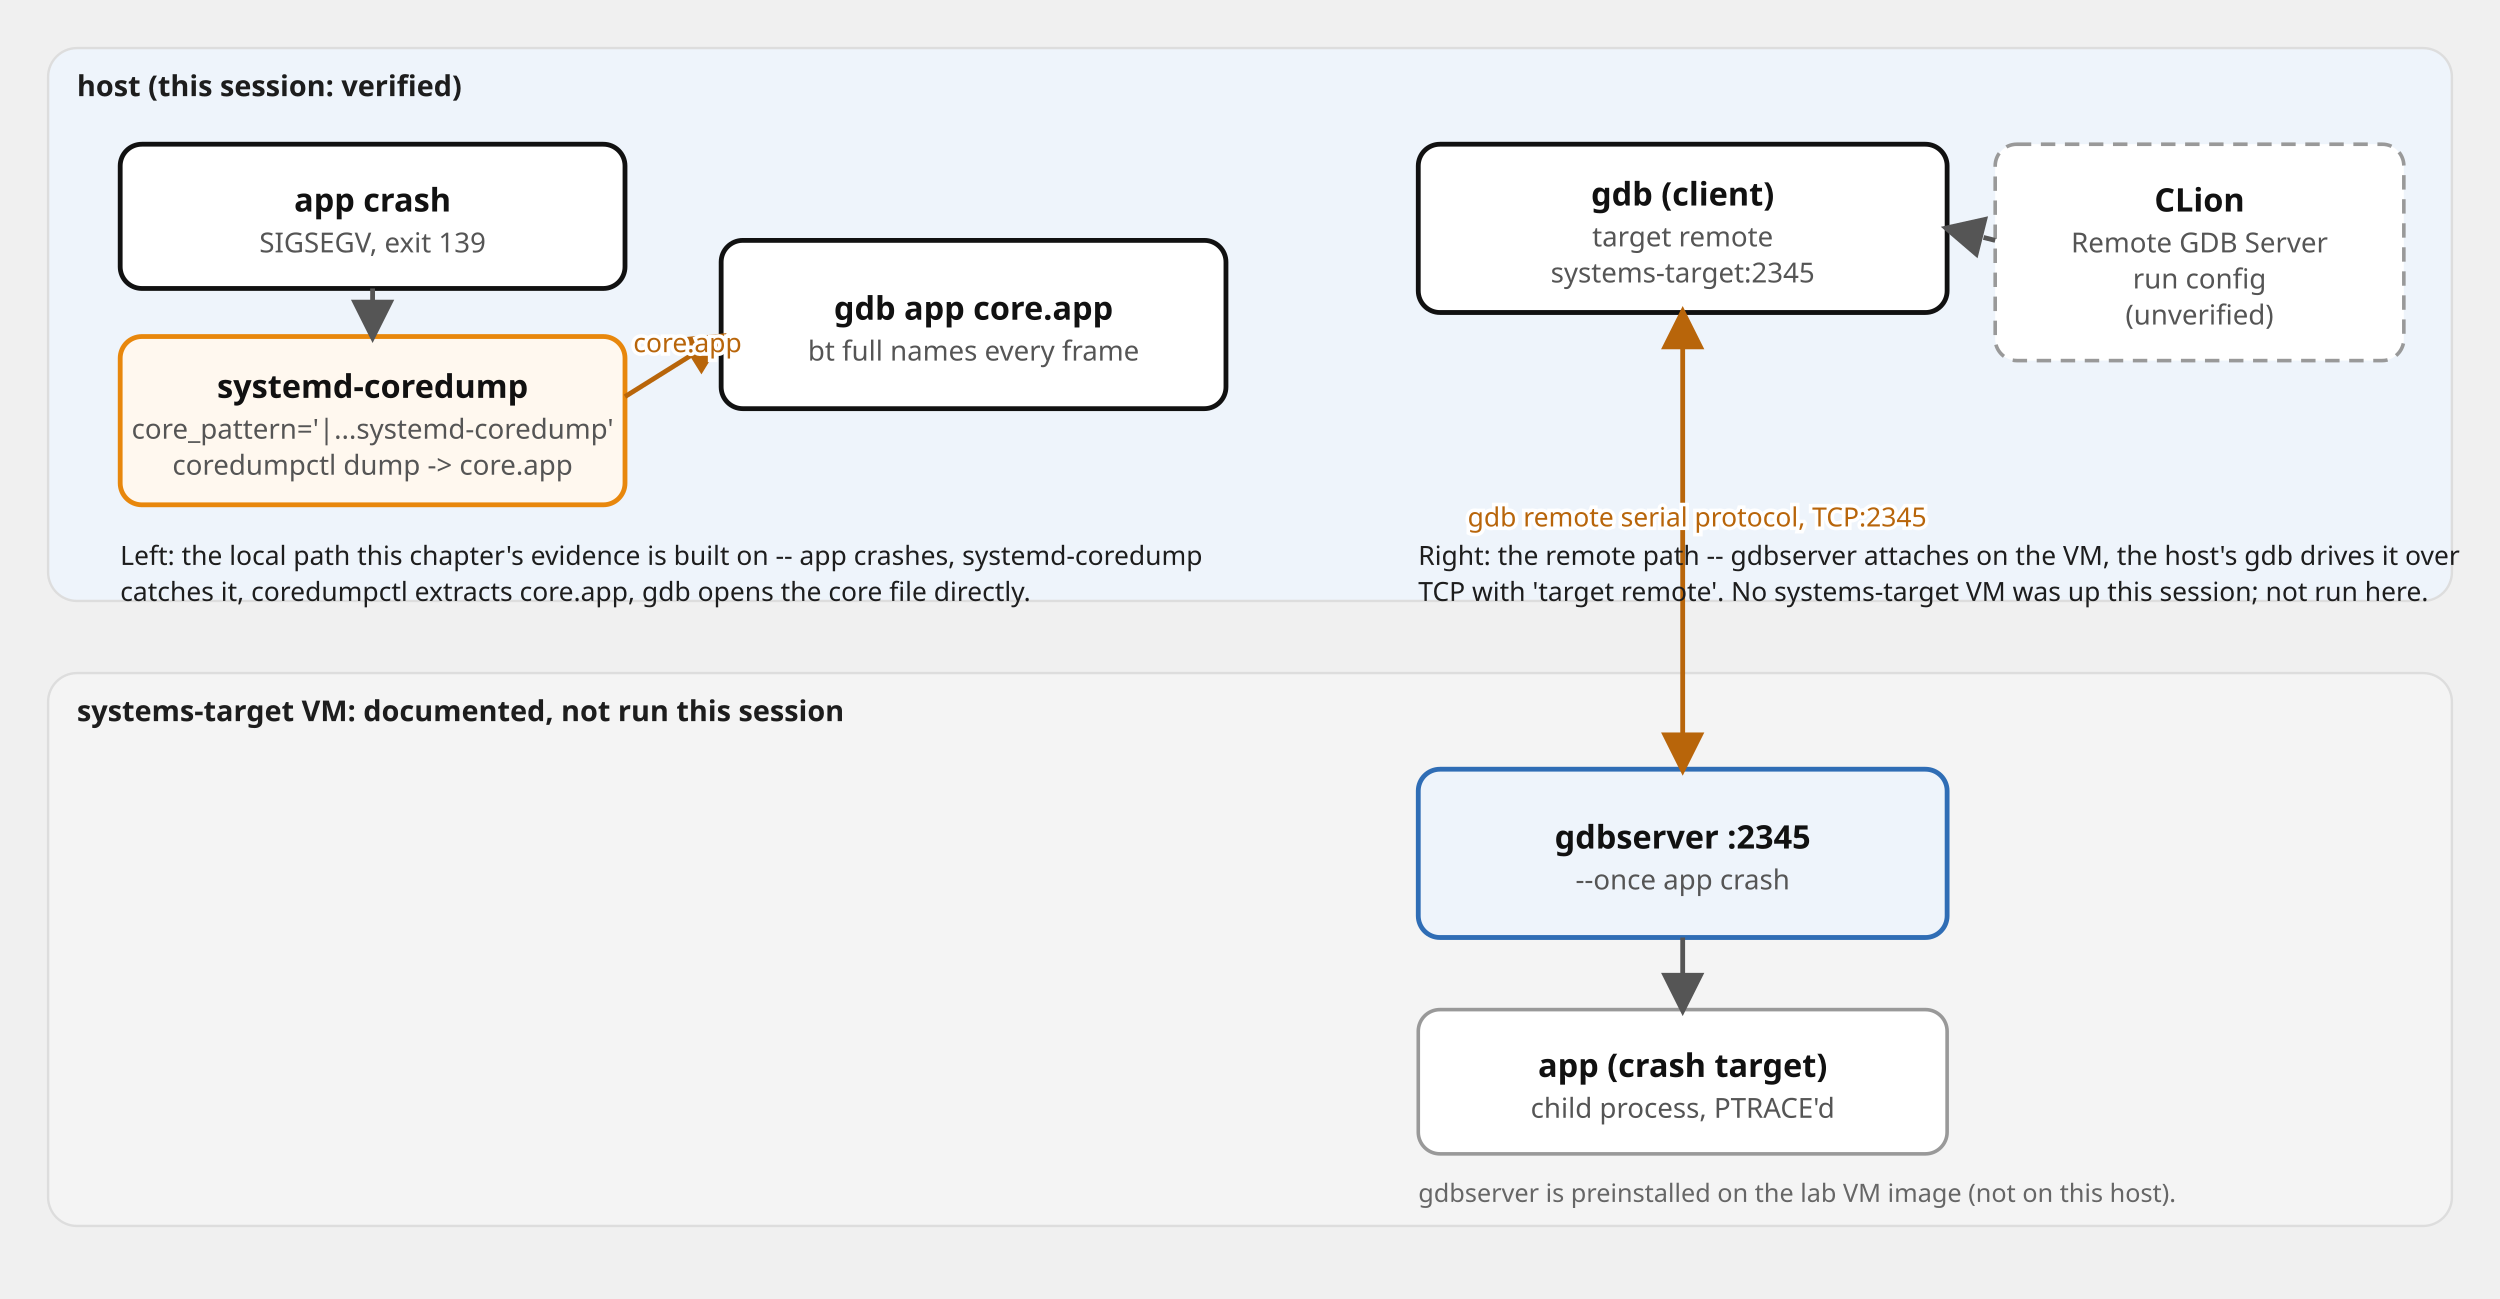
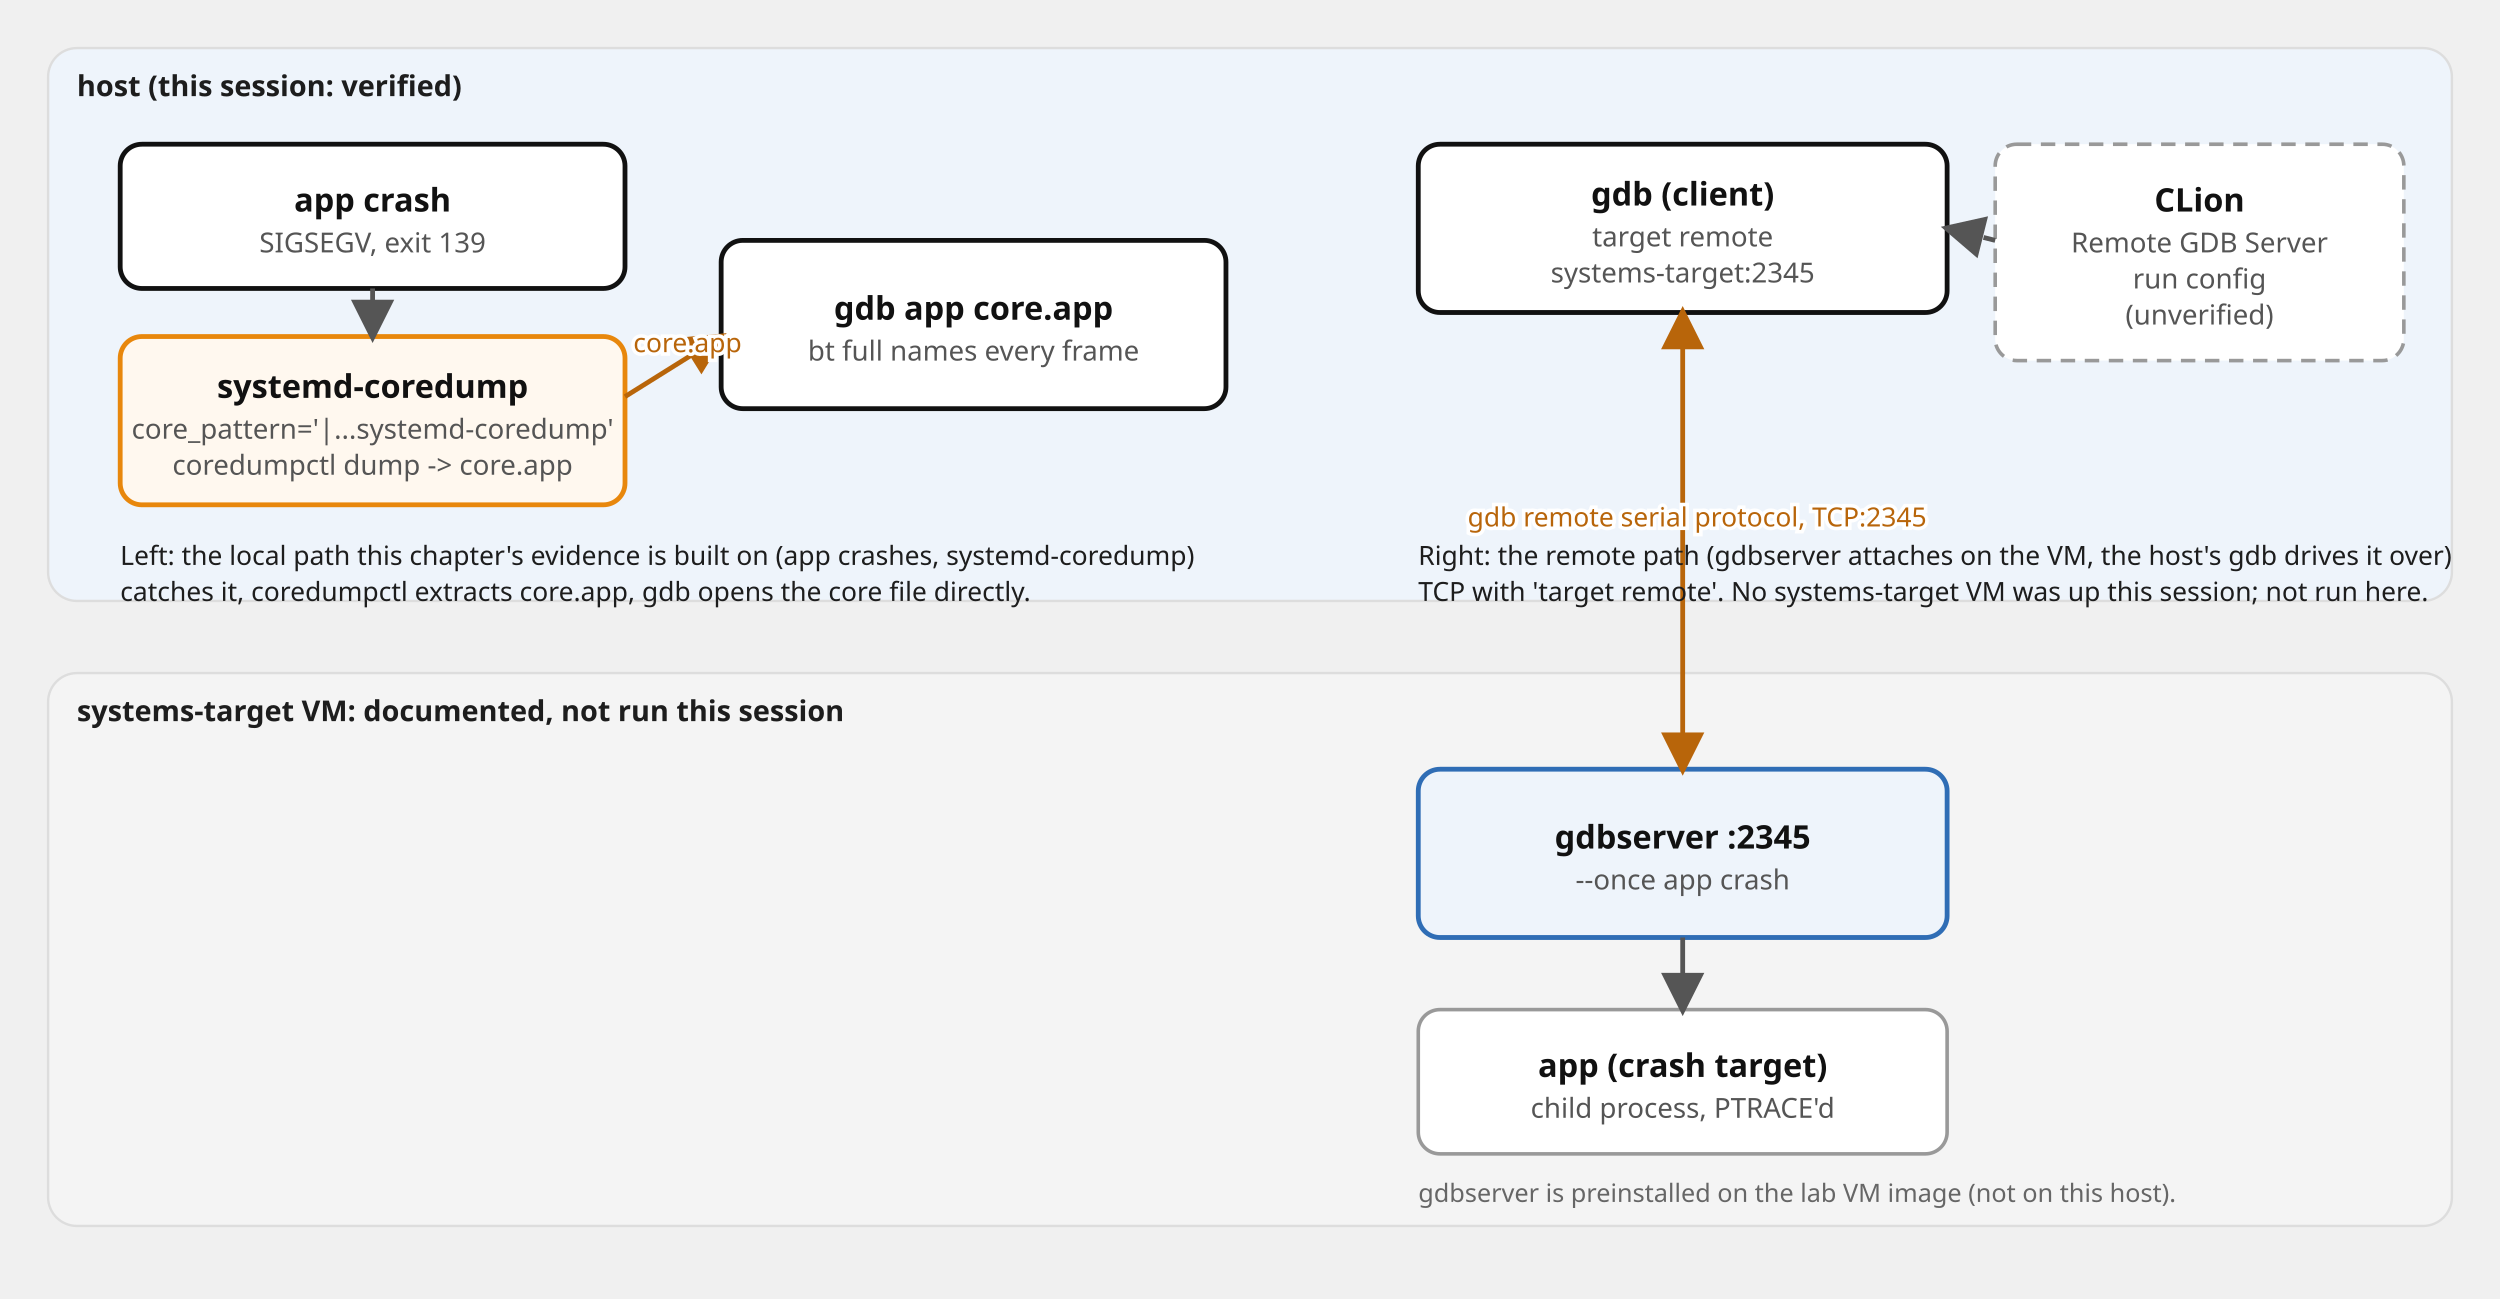
<svg xmlns="http://www.w3.org/2000/svg" viewBox="0 0 1040 540" font-family="'Red Hat Text', system-ui, sans-serif" role="img">
  <defs>
    <marker id="a" viewBox="0 0 10 10" refX="8.5" refY="5" markerWidth="9" markerHeight="9" orient="auto-start-reverse">
      <path d="M0,0 L10,5 L0,10 z" fill="#555" />
    </marker>
    <marker id="am" viewBox="0 0 10 10" refX="8.5" refY="5" markerWidth="9" markerHeight="9" orient="auto-start-reverse">
      <path d="M0,0 L10,5 L0,10 z" fill="#b8650a" />
    </marker>
  </defs>
  <rect x="20" y="20" width="1000" height="230" rx="12" fill="#eef4fb" stroke="#ddd" />
  <text x="32" y="40" font-size="12" font-weight="700" fill="#1d1d1d">host (this session: verified)</text>
  <rect x="20" y="280" width="1000" height="230" rx="12" fill="#f4f4f4" stroke="#ddd" />
  <text x="32" y="300" font-size="12" font-weight="700" fill="#1d1d1d">systems-target VM: documented, not run this session</text>
  <rect x="50" y="60" width="210" height="60" rx="9" fill="#ffffff" stroke="#111111" stroke-width="2" />
  <text x="155.0" y="88.0" font-size="13.5" font-weight="700" fill="#111111" text-anchor="middle">app crash</text>
  <text x="155.0" y="105.0" font-size="11.5" fill="#555555" text-anchor="middle">SIGSEGV, exit 139</text>
  <rect x="50" y="140" width="210" height="70" rx="9" fill="#fff8ef" stroke="#e8870c" stroke-width="2" />
  <text x="155.0" y="165.5" font-size="13.5" font-weight="700" fill="#111111" text-anchor="middle">systemd-coredump</text>
  <text x="155.0" y="182.5" font-size="11.5" fill="#555555" text-anchor="middle">core_pattern='|...systemd-coredump'</text>
  <text x="155.0" y="197.5" font-size="11.5" fill="#555555" text-anchor="middle">coredumpctl dump -&gt; core.app</text>
  <rect x="300" y="100" width="210" height="70" rx="9" fill="#ffffff" stroke="#111111" stroke-width="2" />
  <text x="405.0" y="133.0" font-size="13.5" font-weight="700" fill="#111111" text-anchor="middle">gdb app core.app</text>
  <text x="405.0" y="150.0" font-size="11.5" fill="#555555" text-anchor="middle">bt full names every frame</text>
  <rect x="590" y="60" width="220" height="70" rx="9" fill="#ffffff" stroke="#111111" stroke-width="2" />
  <text x="700.0" y="85.5" font-size="13.5" font-weight="700" fill="#111111" text-anchor="middle">gdb (client)</text>
  <text x="700.0" y="102.5" font-size="11.5" fill="#555555" text-anchor="middle">target remote</text>
  <text x="700.0" y="117.5" font-size="11.5" fill="#555555" text-anchor="middle">systems-target:2345</text>
  <rect x="830" y="60" width="170" height="90" rx="9" fill="#ffffff" stroke="#999999" stroke-width="1.5" stroke-dasharray="6 4" />
  <text x="915.0" y="88.0" font-size="13.5" font-weight="700" fill="#111111" text-anchor="middle">CLion</text>
  <text x="915.0" y="105.0" font-size="11.5" fill="#555555" text-anchor="middle">Remote GDB Server</text>
  <text x="915.0" y="120.0" font-size="11.5" fill="#555555" text-anchor="middle">run config</text>
  <text x="915.0" y="135.0" font-size="11.5" fill="#555555" text-anchor="middle">(unverified)</text>
  <rect x="590" y="320" width="220" height="70" rx="9" fill="#eef4fb" stroke="#2f6db5" stroke-width="2" />
  <text x="700.0" y="353.0" font-size="13.5" font-weight="700" fill="#111111" text-anchor="middle">gdbserver :2345</text>
  <text x="700.0" y="370.0" font-size="11.5" fill="#555555" text-anchor="middle">--once app crash</text>
  <rect x="590" y="420" width="220" height="60" rx="9" fill="#ffffff" stroke="#999999" stroke-width="1.5" />
  <text x="700.0" y="448.0" font-size="13.5" font-weight="700" fill="#111111" text-anchor="middle">app (crash target)</text>
  <text x="700.0" y="465.0" font-size="11.5" fill="#555555" text-anchor="middle">child process, PTRACE'd</text>
  <path d="M155,120 L155,140" fill="none" stroke="#555" stroke-width="2" marker-end="url(#a)" />
  <path d="M260,165 L300,140" fill="none" stroke="#b8650a" stroke-width="2" marker-end="url(#am)" />
  <text x="286.0" y="146.5" font-size="11" fill="#ffffff" stroke="#ffffff" stroke-width="3" paint-order="stroke" text-anchor="middle">core.app</text>
  <text x="286.0" y="146.5" font-size="11" fill="#b8650a" text-anchor="middle">core.app</text>
  <path d="M700,130 L700,320" fill="none" stroke="#b8650a" stroke-width="2" marker-start="url(#am)" marker-end="url(#am)" />
  <text x="706.0" y="219.0" font-size="11" fill="#ffffff" stroke="#ffffff" stroke-width="3" paint-order="stroke" text-anchor="middle">gdb remote serial protocol, TCP:2345</text>
  <text x="706.0" y="219.0" font-size="11" fill="#b8650a" text-anchor="middle">gdb remote serial protocol, TCP:2345</text>
  <path d="M830,100 L810,95" fill="none" stroke="#555" stroke-width="2" stroke-dasharray="5 4" marker-end="url(#a)" />
  <path d="M700,390 L700,420" fill="none" stroke="#555" stroke-width="2" marker-end="url(#a)" />
-   <text x="50" y="235" font-size="11" fill="#1d1d1d" text-anchor="start">Left: the local path this chapter's evidence is built on -- app crashes, systemd-coredump</text>
+   <text x="50" y="235" font-size="11" fill="#1d1d1d" text-anchor="start">Left: the local path this chapter's evidence is built on (app crashes, systemd-coredump)</text>
  <text x="50" y="250" font-size="11" fill="#1d1d1d" text-anchor="start">catches it, coredumpctl extracts core.app, gdb opens the core file directly.</text>
-   <text x="590" y="235" font-size="11" fill="#1d1d1d" text-anchor="start">Right: the remote path -- gdbserver attaches on the VM, the host's gdb drives it over</text>
+   <text x="590" y="235" font-size="11" fill="#1d1d1d" text-anchor="start">Right: the remote path (gdbserver attaches on the VM, the host's gdb drives it over)</text>
  <text x="590" y="250" font-size="11" fill="#1d1d1d" text-anchor="start">TCP with 'target remote'. No systems-target VM was up this session; not run here.</text>
  <text x="590" y="500" font-size="10.5" fill="#666666" text-anchor="start">gdbserver is preinstalled on the lab VM image (not on this host).</text>
</svg>
